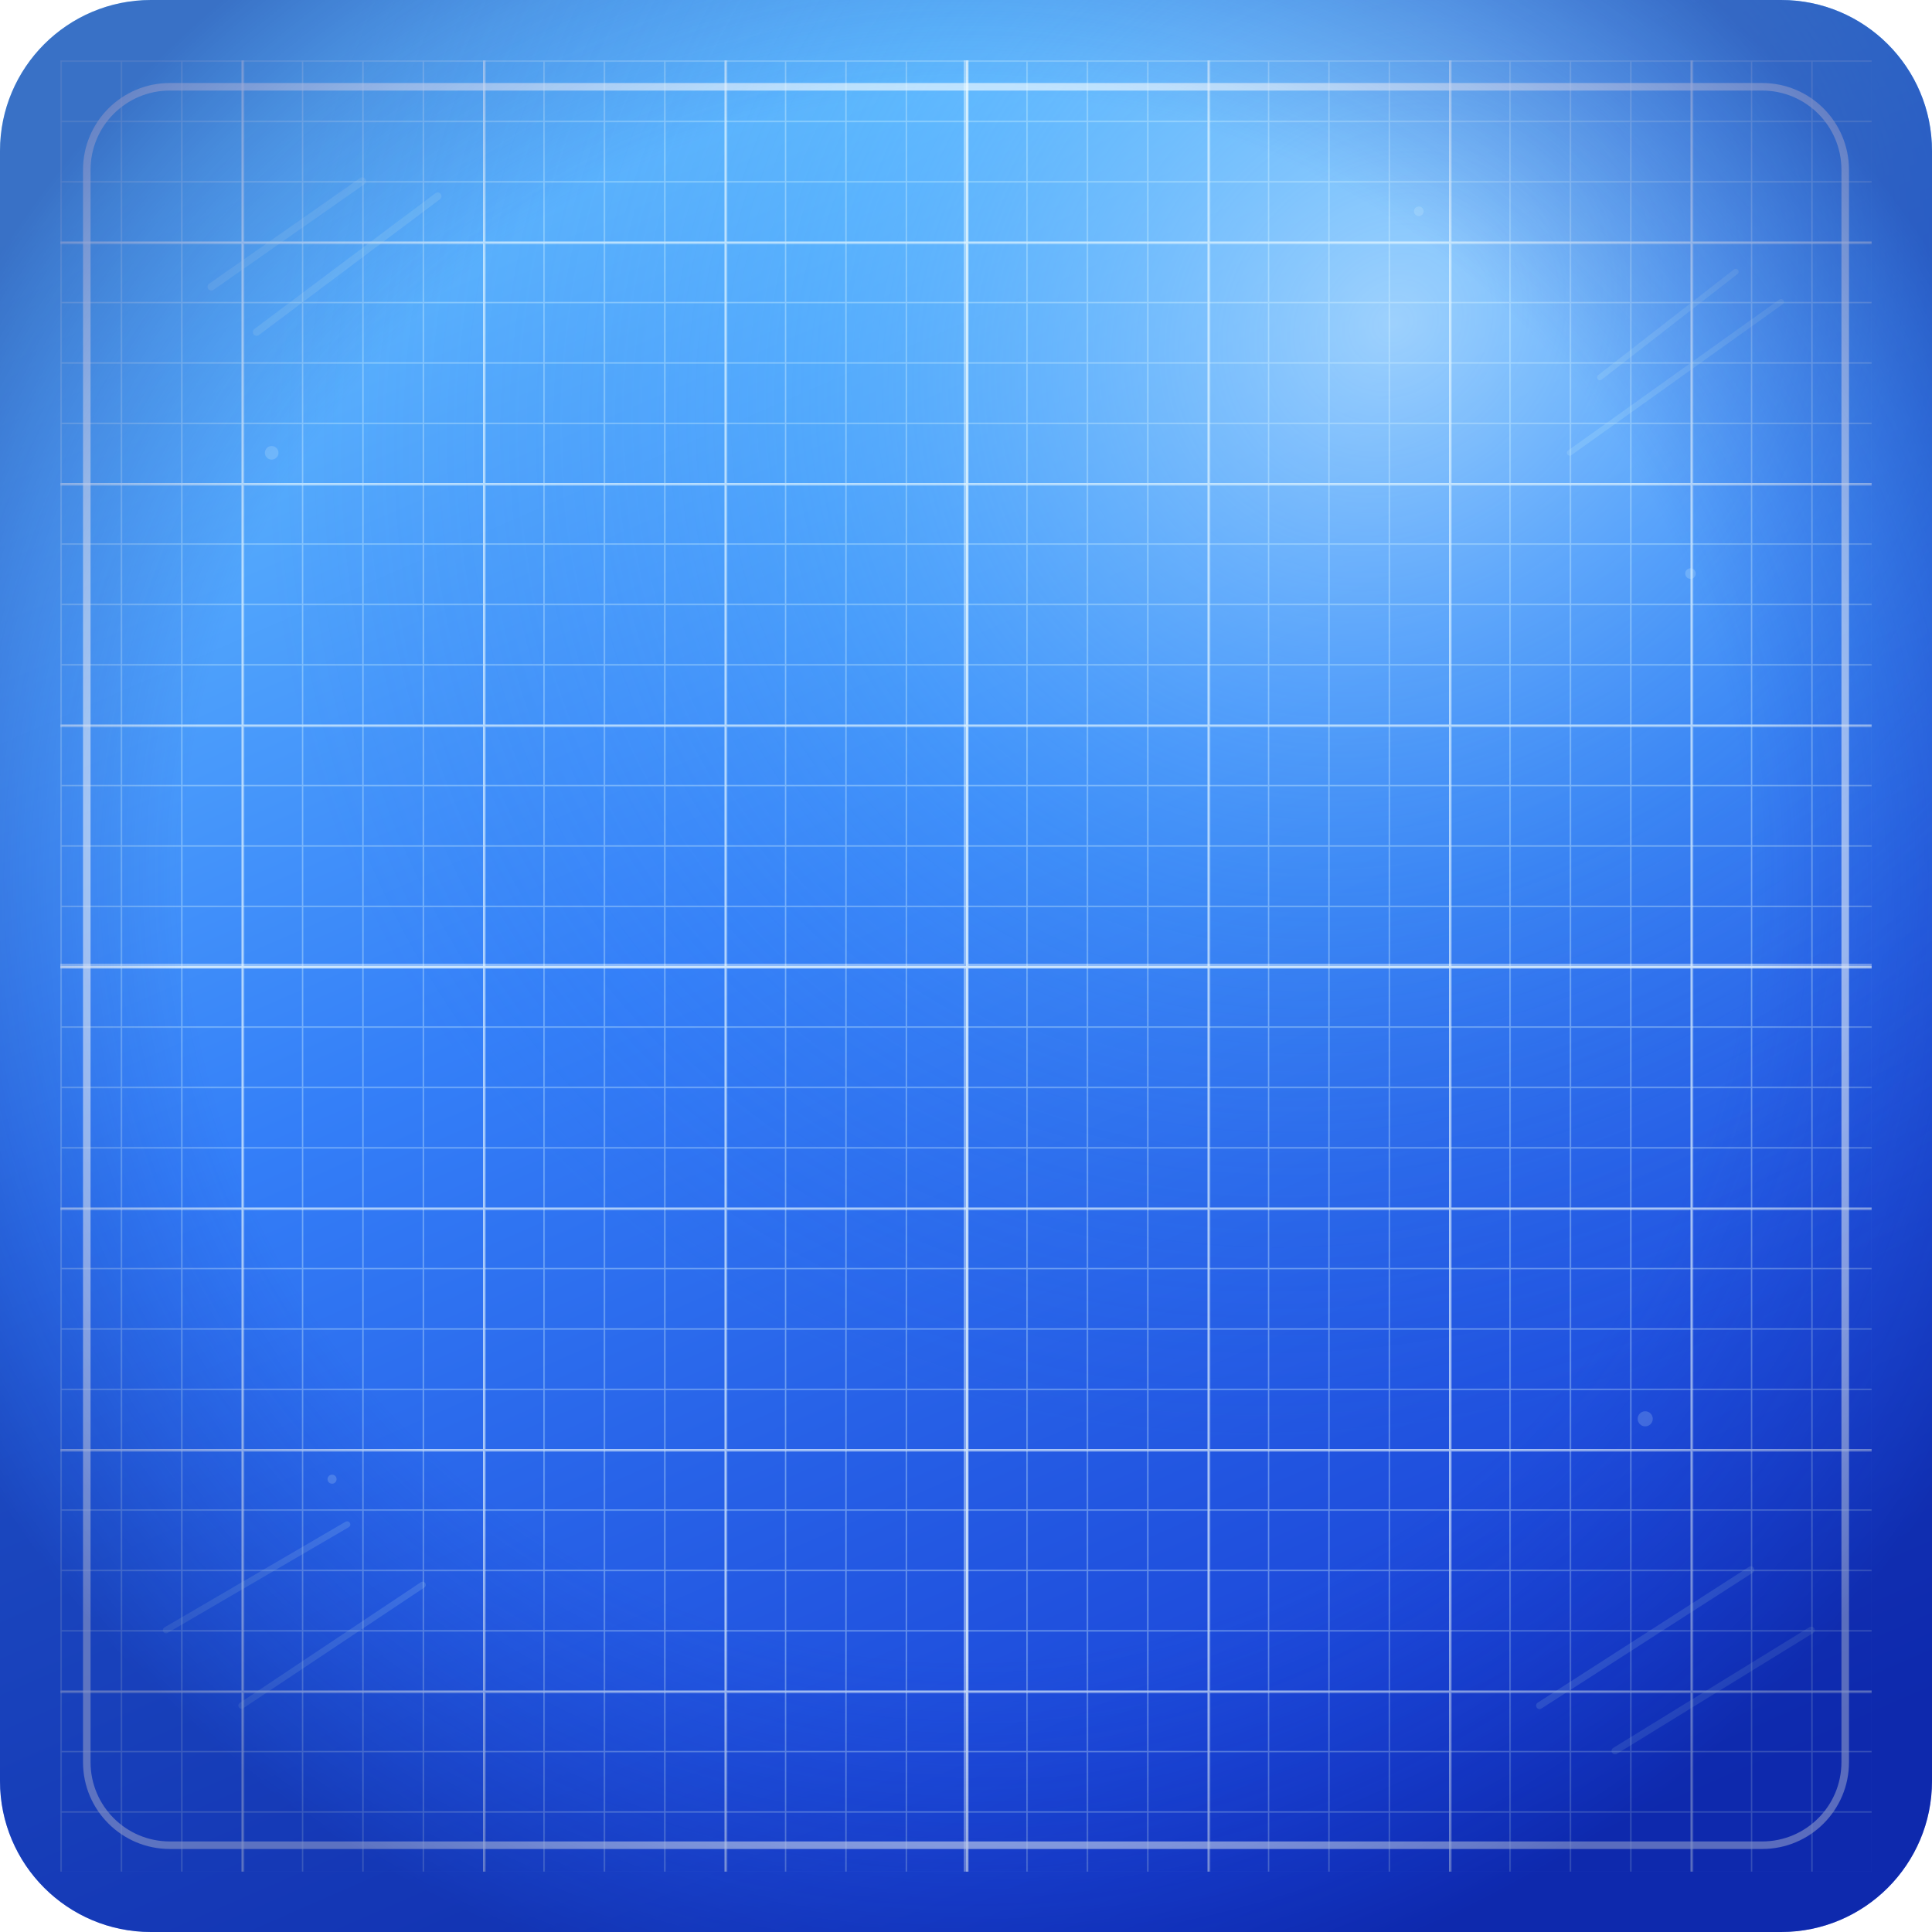
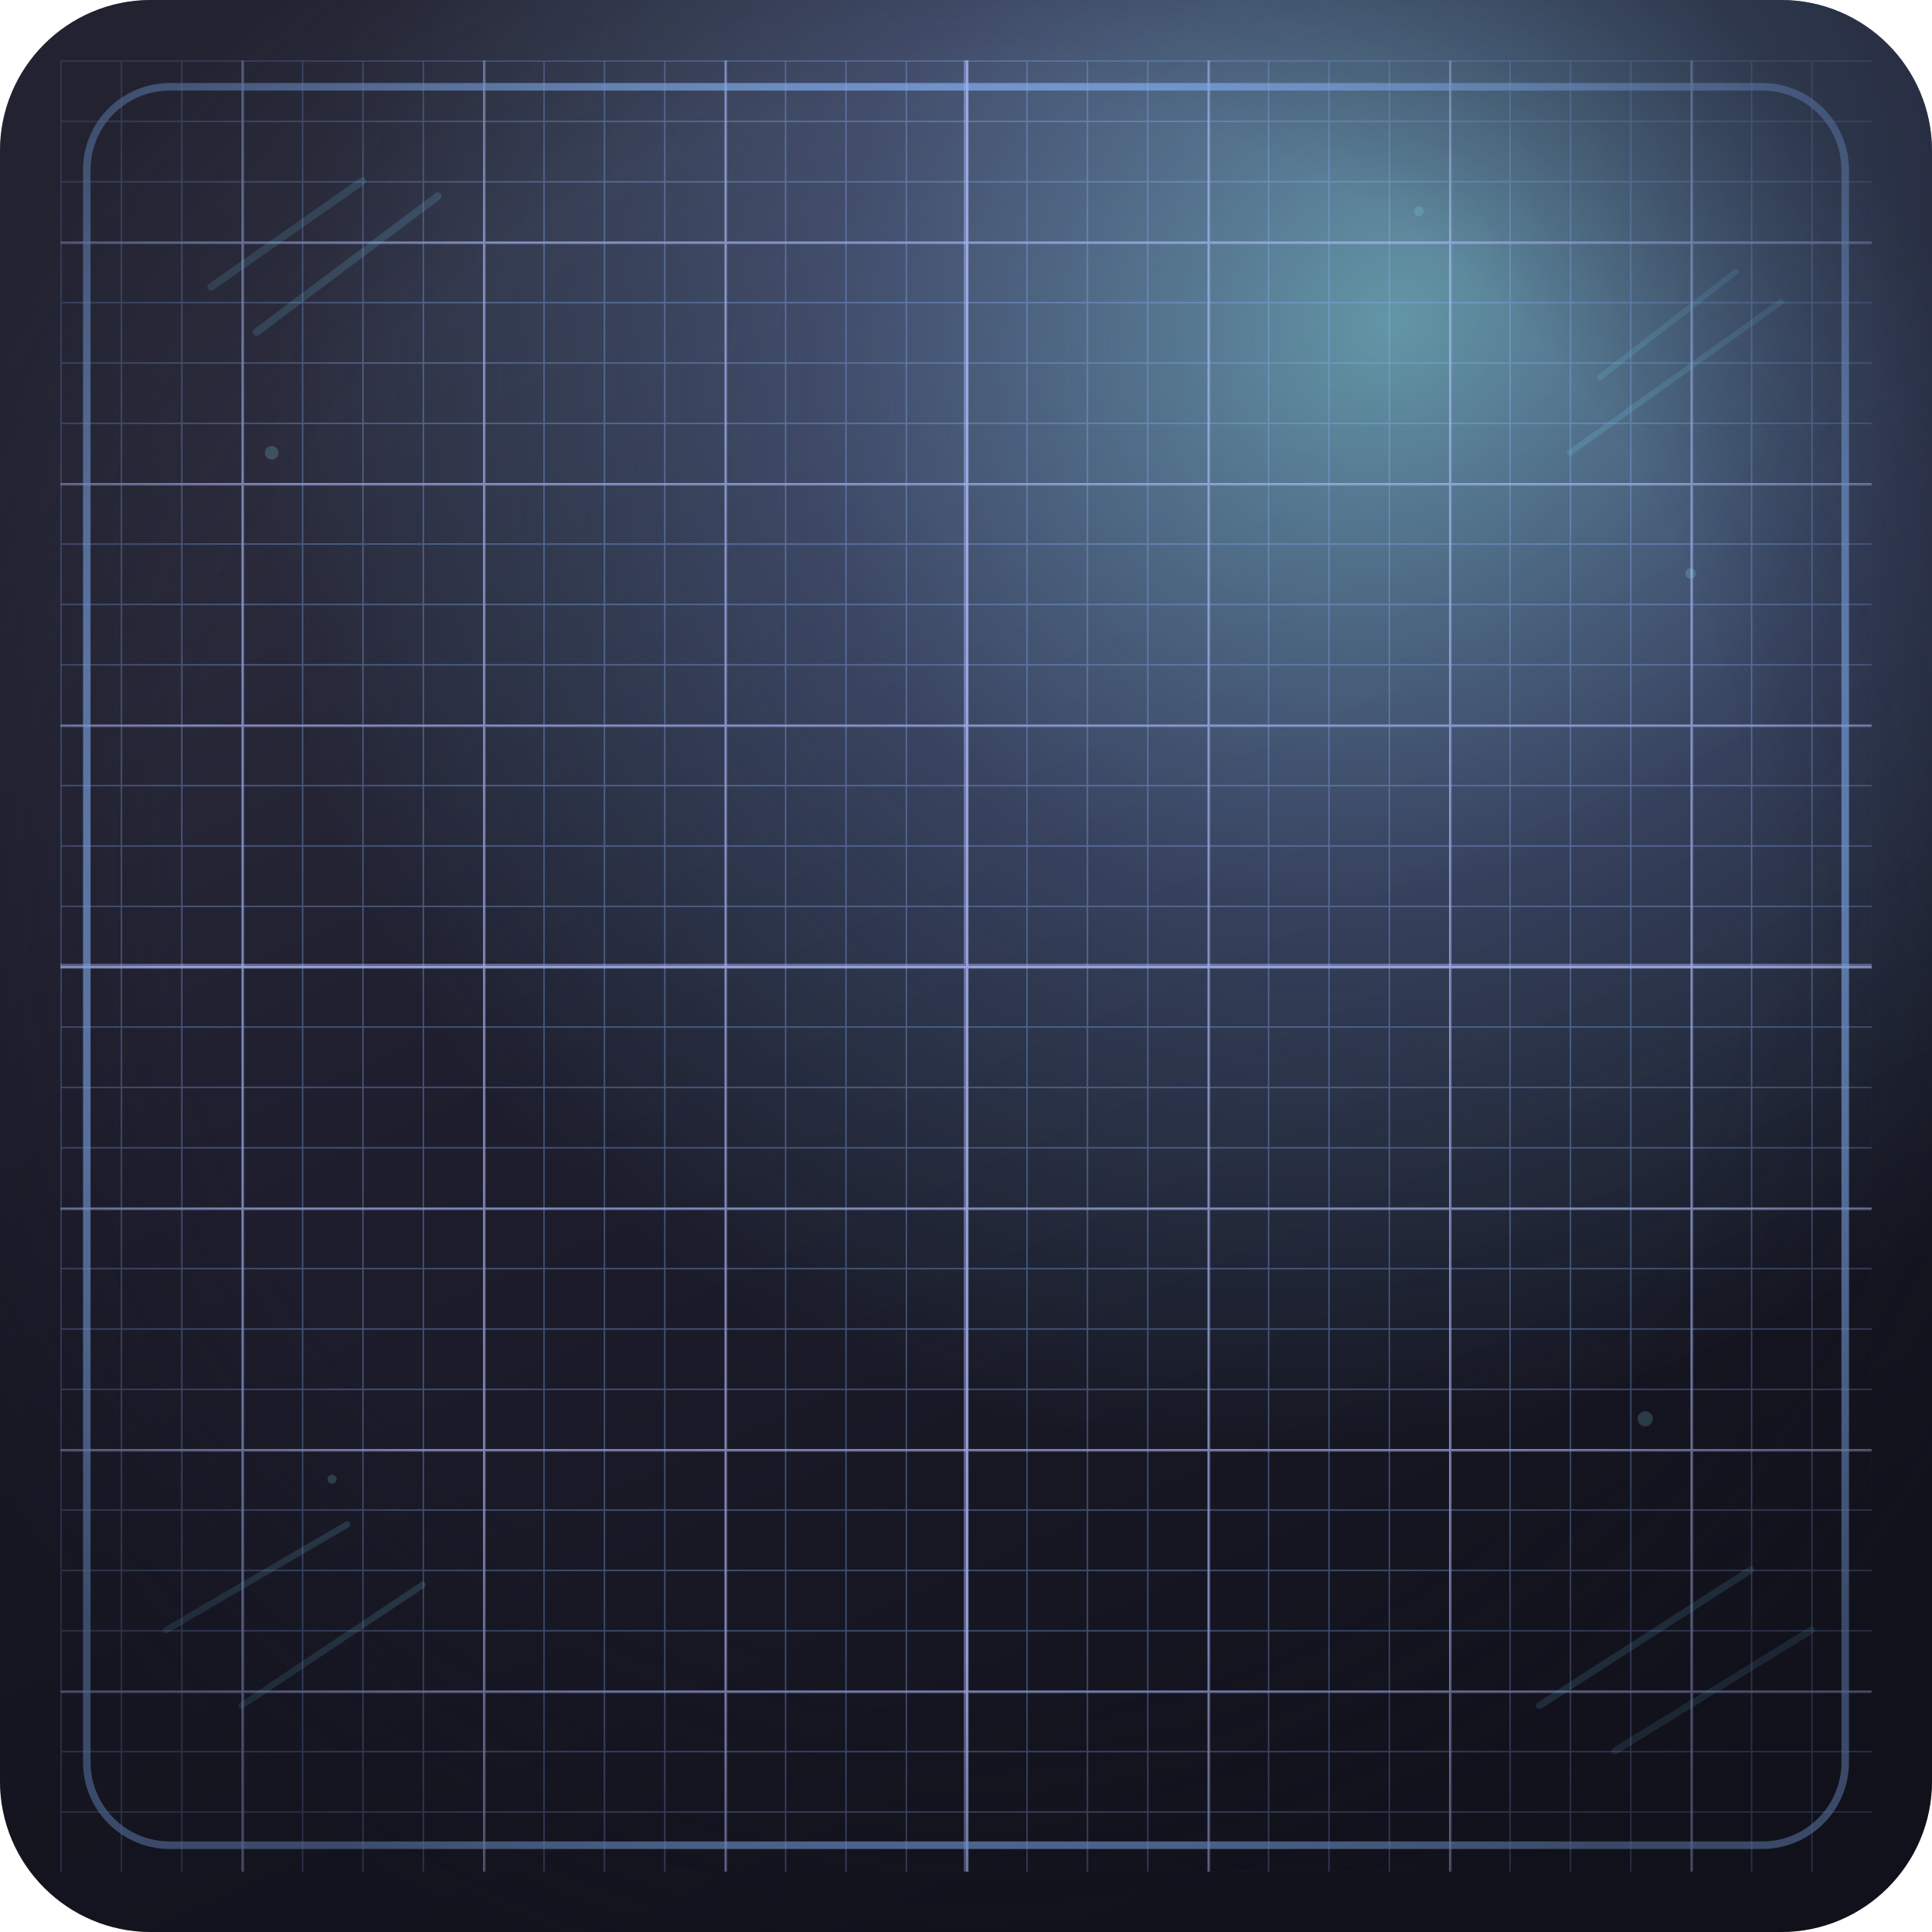
<svg xmlns="http://www.w3.org/2000/svg" width="128" height="128" viewBox="0 0 128 128" fill="none">
  <defs>
    <linearGradient id="paper" x1="36" y1="0" x2="92" y2="128" gradientUnits="userSpaceOnUse">
-       <stop stop-color="#67C2FF" />
-       <stop offset="0.44" stop-color="#347FF8" />
-       <stop offset="1" stop-color="#1538D0" />
+       <stop stop-color="#313244" />
+       <stop offset="0.44" stop-color="#1e1e2e" />
+       <stop offset="1" stop-color="#11111b" />
    </linearGradient>
    <radialGradient id="cyanGlow" cx="0" cy="0" r="1" gradientUnits="userSpaceOnUse" gradientTransform="translate(92 22) rotate(137) scale(78 70)">
-       <stop stop-color="#D4F6FF" stop-opacity="0.62" />
-       <stop offset="0.52" stop-color="#65C8FF" stop-opacity="0.24" />
-       <stop offset="1" stop-color="#276AF1" stop-opacity="0" />
+       <stop stop-color="#89dceb" stop-opacity="0.62" />
+       <stop offset="0.52" stop-color="#89b4fa" stop-opacity="0.24" />
+       <stop offset="1" stop-color="#74c7ec" stop-opacity="0" />
    </radialGradient>
    <radialGradient id="edgeShade" cx="0" cy="0" r="1" gradientUnits="userSpaceOnUse" gradientTransform="translate(64 58) rotate(90) scale(77)">
-       <stop offset="0.68" stop-color="#102EBC" stop-opacity="0" />
-       <stop offset="1" stop-color="#061A88" stop-opacity="0.48" />
+       <stop offset="0.68" stop-color="#11111b" stop-opacity="0" />
+       <stop offset="1" stop-color="#11111b" stop-opacity="0.48" />
    </radialGradient>
    <pattern id="minorGrid" width="4" height="4" patternUnits="userSpaceOnUse">
-       <path d="M4 0H0V4" stroke="#D9F7FF" stroke-width="0.18" opacity="0.38" />
+       <path d="M4 0H0V4" stroke="#89b4fa" stroke-width="0.18" opacity="0.38" />
    </pattern>
    <pattern id="majorGrid" width="16" height="16" patternUnits="userSpaceOnUse">
      <rect width="16" height="16" fill="url(#minorGrid)" />
-       <path d="M16 0H0V16" stroke="#F0FCFF" stroke-width="0.34" opacity="0.52" />
+       <path d="M16 0H0V16" stroke="#b4befe" stroke-width="0.34" opacity="0.52" />
    </pattern>
    <clipPath id="frame">
      <rect width="128" height="128" rx="10" />
    </clipPath>
  </defs>
  <g clip-path="url(#frame)">
    <rect width="128" height="128" fill="url(#paper)" />
    <rect width="128" height="128" fill="url(#cyanGlow)" />
    <rect x="4" y="4" width="120" height="120" fill="url(#majorGrid)" opacity="0.96" />
-     <path d="M64 4V124M4 64H124" stroke="#F0FCFF" stroke-width="0.3" opacity="0.46" />
-     <rect x="5.75" y="5.75" width="116.5" height="116.5" rx="5.5" stroke="#F1FCFF" stroke-width="0.5" opacity="0.66" />
-     <g stroke="#BFE9F7" stroke-linecap="round" opacity="0.2">
+     <path d="M64 4V124M4 64H124" stroke="#b4befe" stroke-width="0.3" opacity="0.46" />
+     <rect x="5.75" y="5.75" width="116.5" height="116.5" rx="5.5" stroke="#89b4fa" stroke-width="0.5" opacity="0.66" />
+     <g stroke="#74c7ec" stroke-linecap="round" opacity="0.2">
      <path d="M14 19L24 12M17 22L29 13" stroke-width="0.5" />
      <path d="M106 25L115 18M104 30L118 20" stroke-width="0.38" />
      <path d="M11 108L23 101M16 113L28 105" stroke-width="0.42" />
      <path d="M102 113L116 104M107 116L120 108" stroke-width="0.46" />
    </g>
-     <g fill="#D7F4FF" opacity="0.22">
+     <g fill="#89dceb" opacity="0.22">
      <circle cx="18" cy="30" r="0.45" />
      <circle cx="112" cy="38" r="0.35" />
      <circle cx="22" cy="98" r="0.3" />
      <circle cx="109" cy="94" r="0.5" />
      <circle cx="94" cy="14" r="0.32" />
    </g>
    <rect width="128" height="128" fill="url(#edgeShade)" />
  </g>
</svg>
